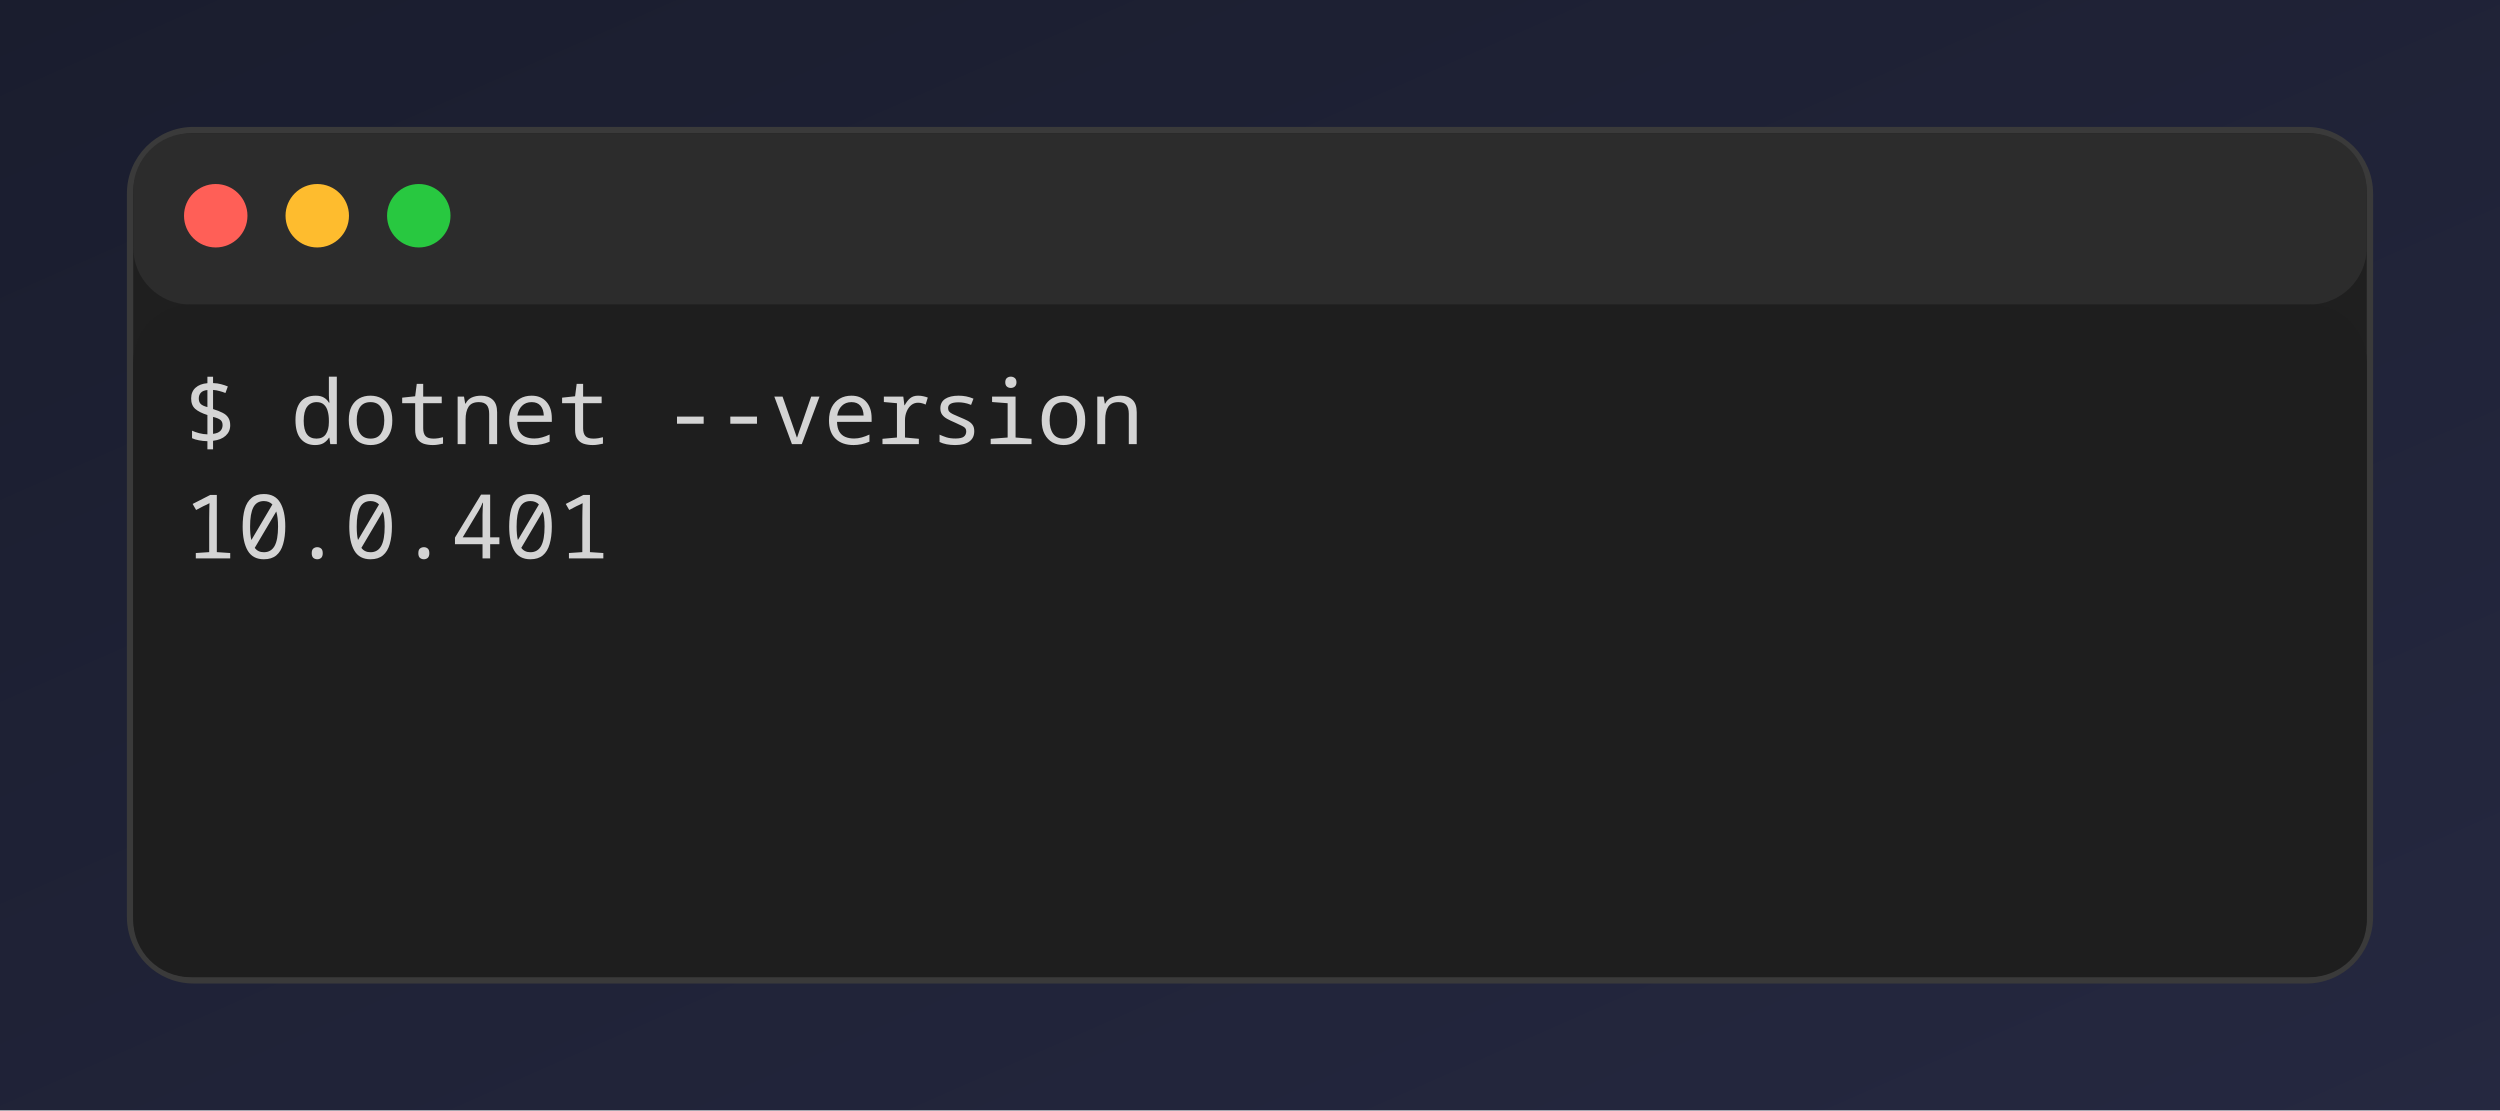
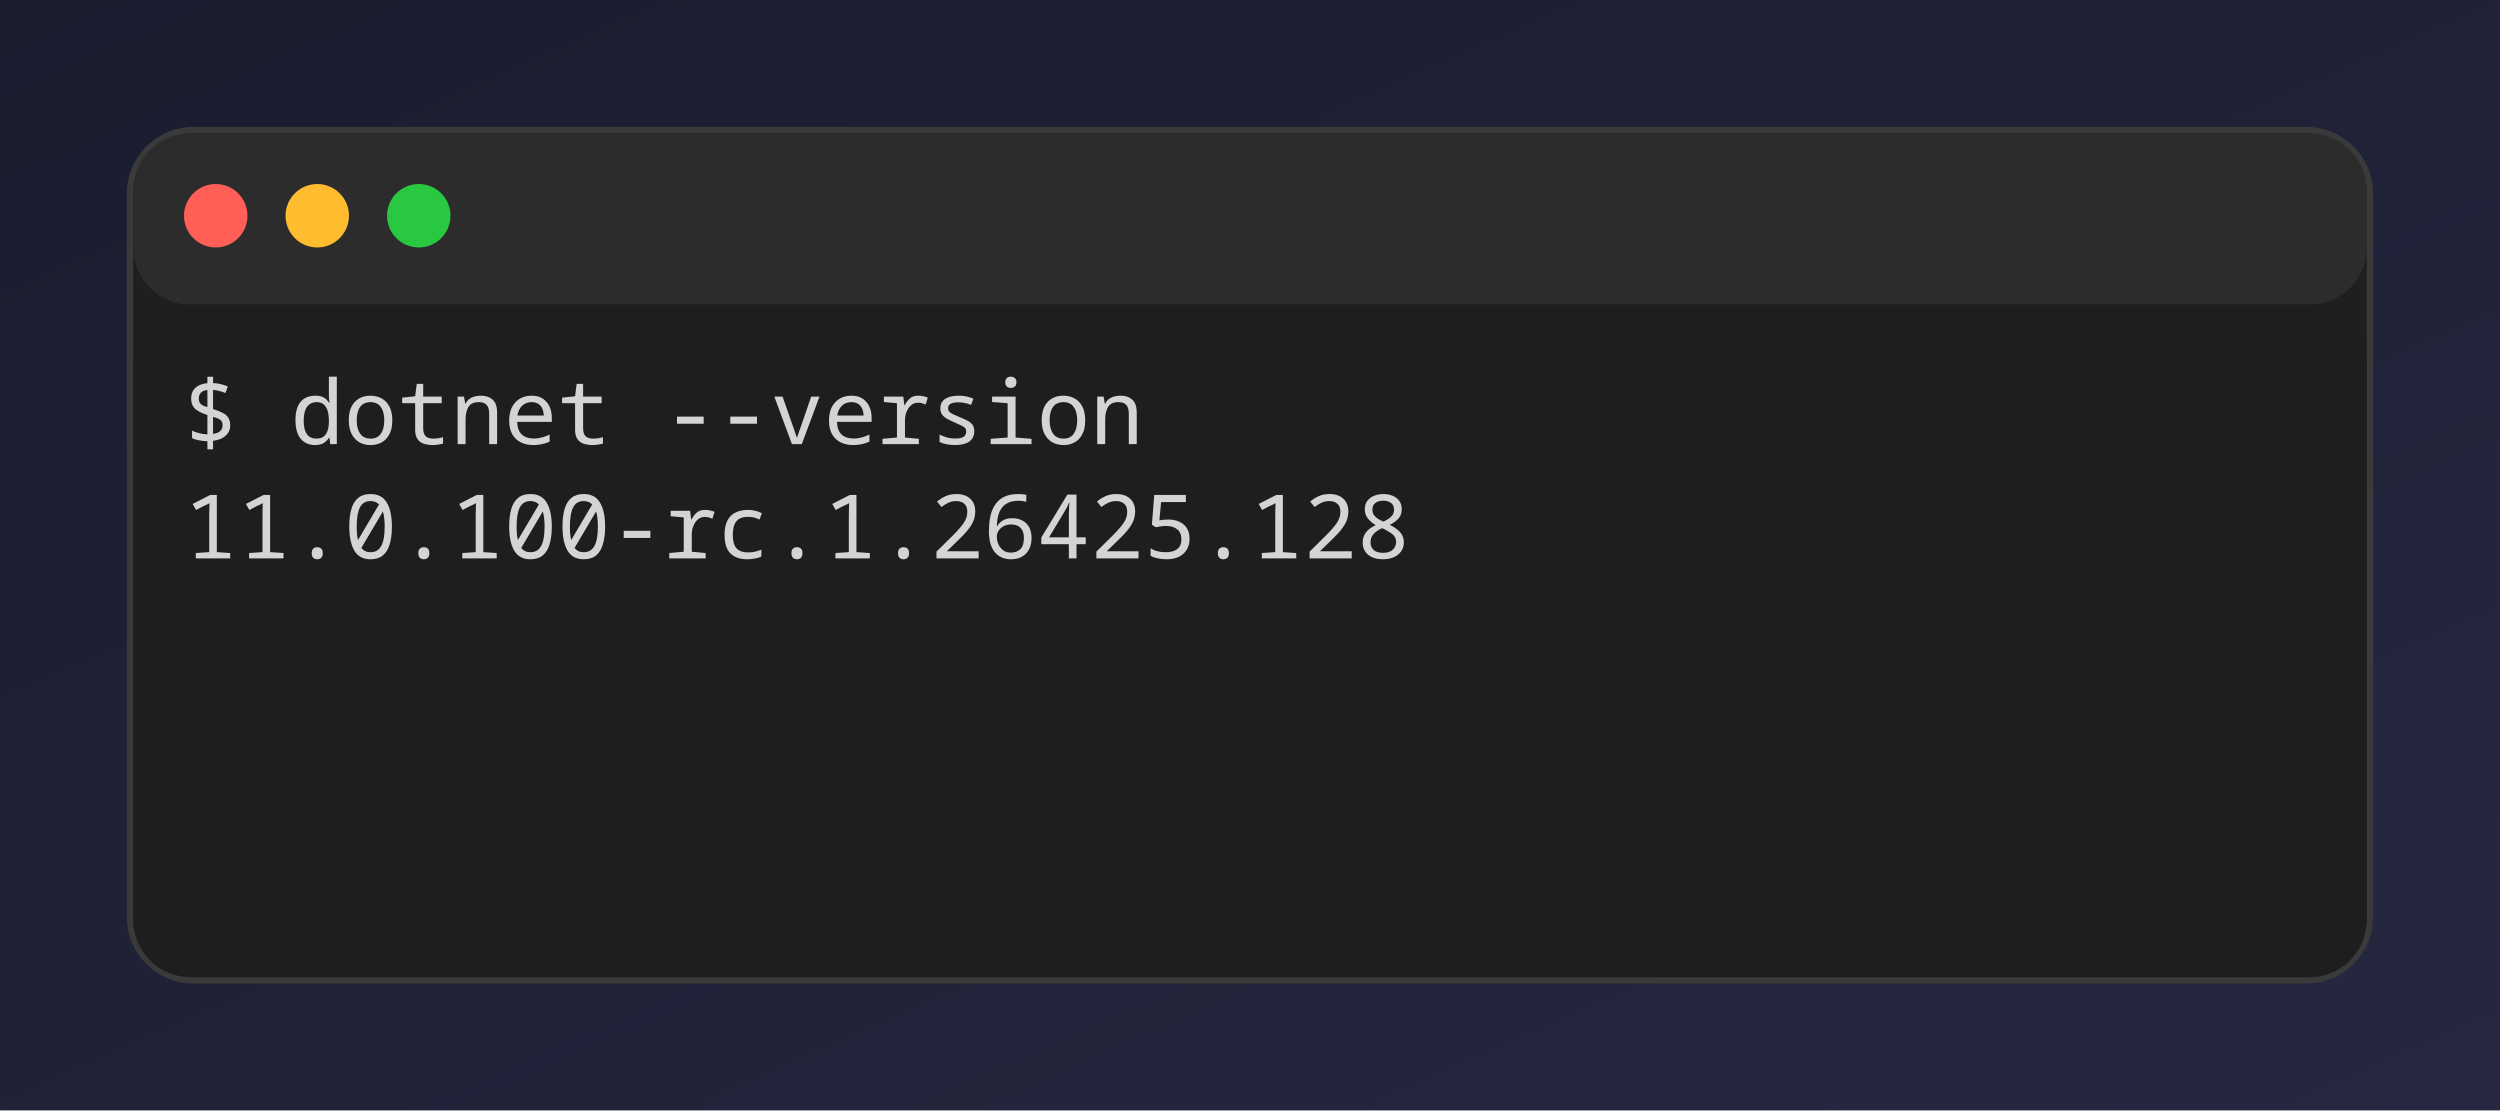
<svg xmlns="http://www.w3.org/2000/svg" width="394" height="175" viewBox="0 0 394 175" role="img" aria-label="console2svg output">
  <style>
.c2.c { font-family: "JetBrains Mono","Cascadia Mono","Segoe UI Mono","Noto Sans Mono","SFMono-Regular",Menlo,Consolas,"DejaVu Sans Mono","Liberation Mono",monospace; font-size: 14px; }
.c2 text { dominant-baseline: alphabetic; }
.c2 .q { shape-rendering: crispEdges; }
.c2 .aa{fill:#d4d4d4}
</style>
+   <defs>
+     <pattern id="c2-redacted-stripe" patternUnits="userSpaceOnUse" width="8" height="8">
+       <path d="M0 0h8v8H0z" fill="#1e1e1e" />
+       <path d="M-2,2 L2,-2 M0,8 L8,0 M6,10 L10,6" stroke="#d4d4d4" stroke-width="2" opacity="0.3" />
+     </pattern>
+   </defs>
  <defs>
    <linearGradient id="c2bg" x1="0%" y1="0%" x2="100%" y2="100%">
      <stop offset="0%" stop-color="#1a1d2e" />
      <stop offset="100%" stop-color="#252840" />
    </linearGradient>
  </defs>
  <rect width="394" height="175" fill="url(#c2bg)" />
  <rect x="20.5" y="20.5" rx="10" ry="10" width="353" height="134" fill="#1f1f1f" stroke="#3a3a3a" />
  <rect x="21" y="21" rx="9" ry="9" width="352" height="27" fill="#2c2c2c" />
  <circle cx="34" cy="34" r="5" fill="#ff5f57" />
  <circle cx="50" cy="34" r="5" fill="#febc2e" />
  <circle cx="66" cy="34" r="5" fill="#28c840" />
  <rect x="21" y="48" width="352" height="106" rx="9" ry="9" fill="#1e1e1e" />
  <g class="c2 c">
    <rect x="29" y="56" width="336" height="18" fill="#1e1e1e" />
    <text class="aa" x="29" y="70">$ dotnet --version</text>
  </g>
  <g class="c2 c" transform="translate(29 74)">
    <rect width="336" height="72" fill="#1e1e1e" />
  </g>
  <g class="c2 c" transform="translate(29 74)">
-     <text class="aa" y="14" textLength="67.2">10.0.401</text>
+     <text class="aa" y="14" textLength="193.2">11.0.100-rc.1.26425.128</text>
  </g>
</svg>
